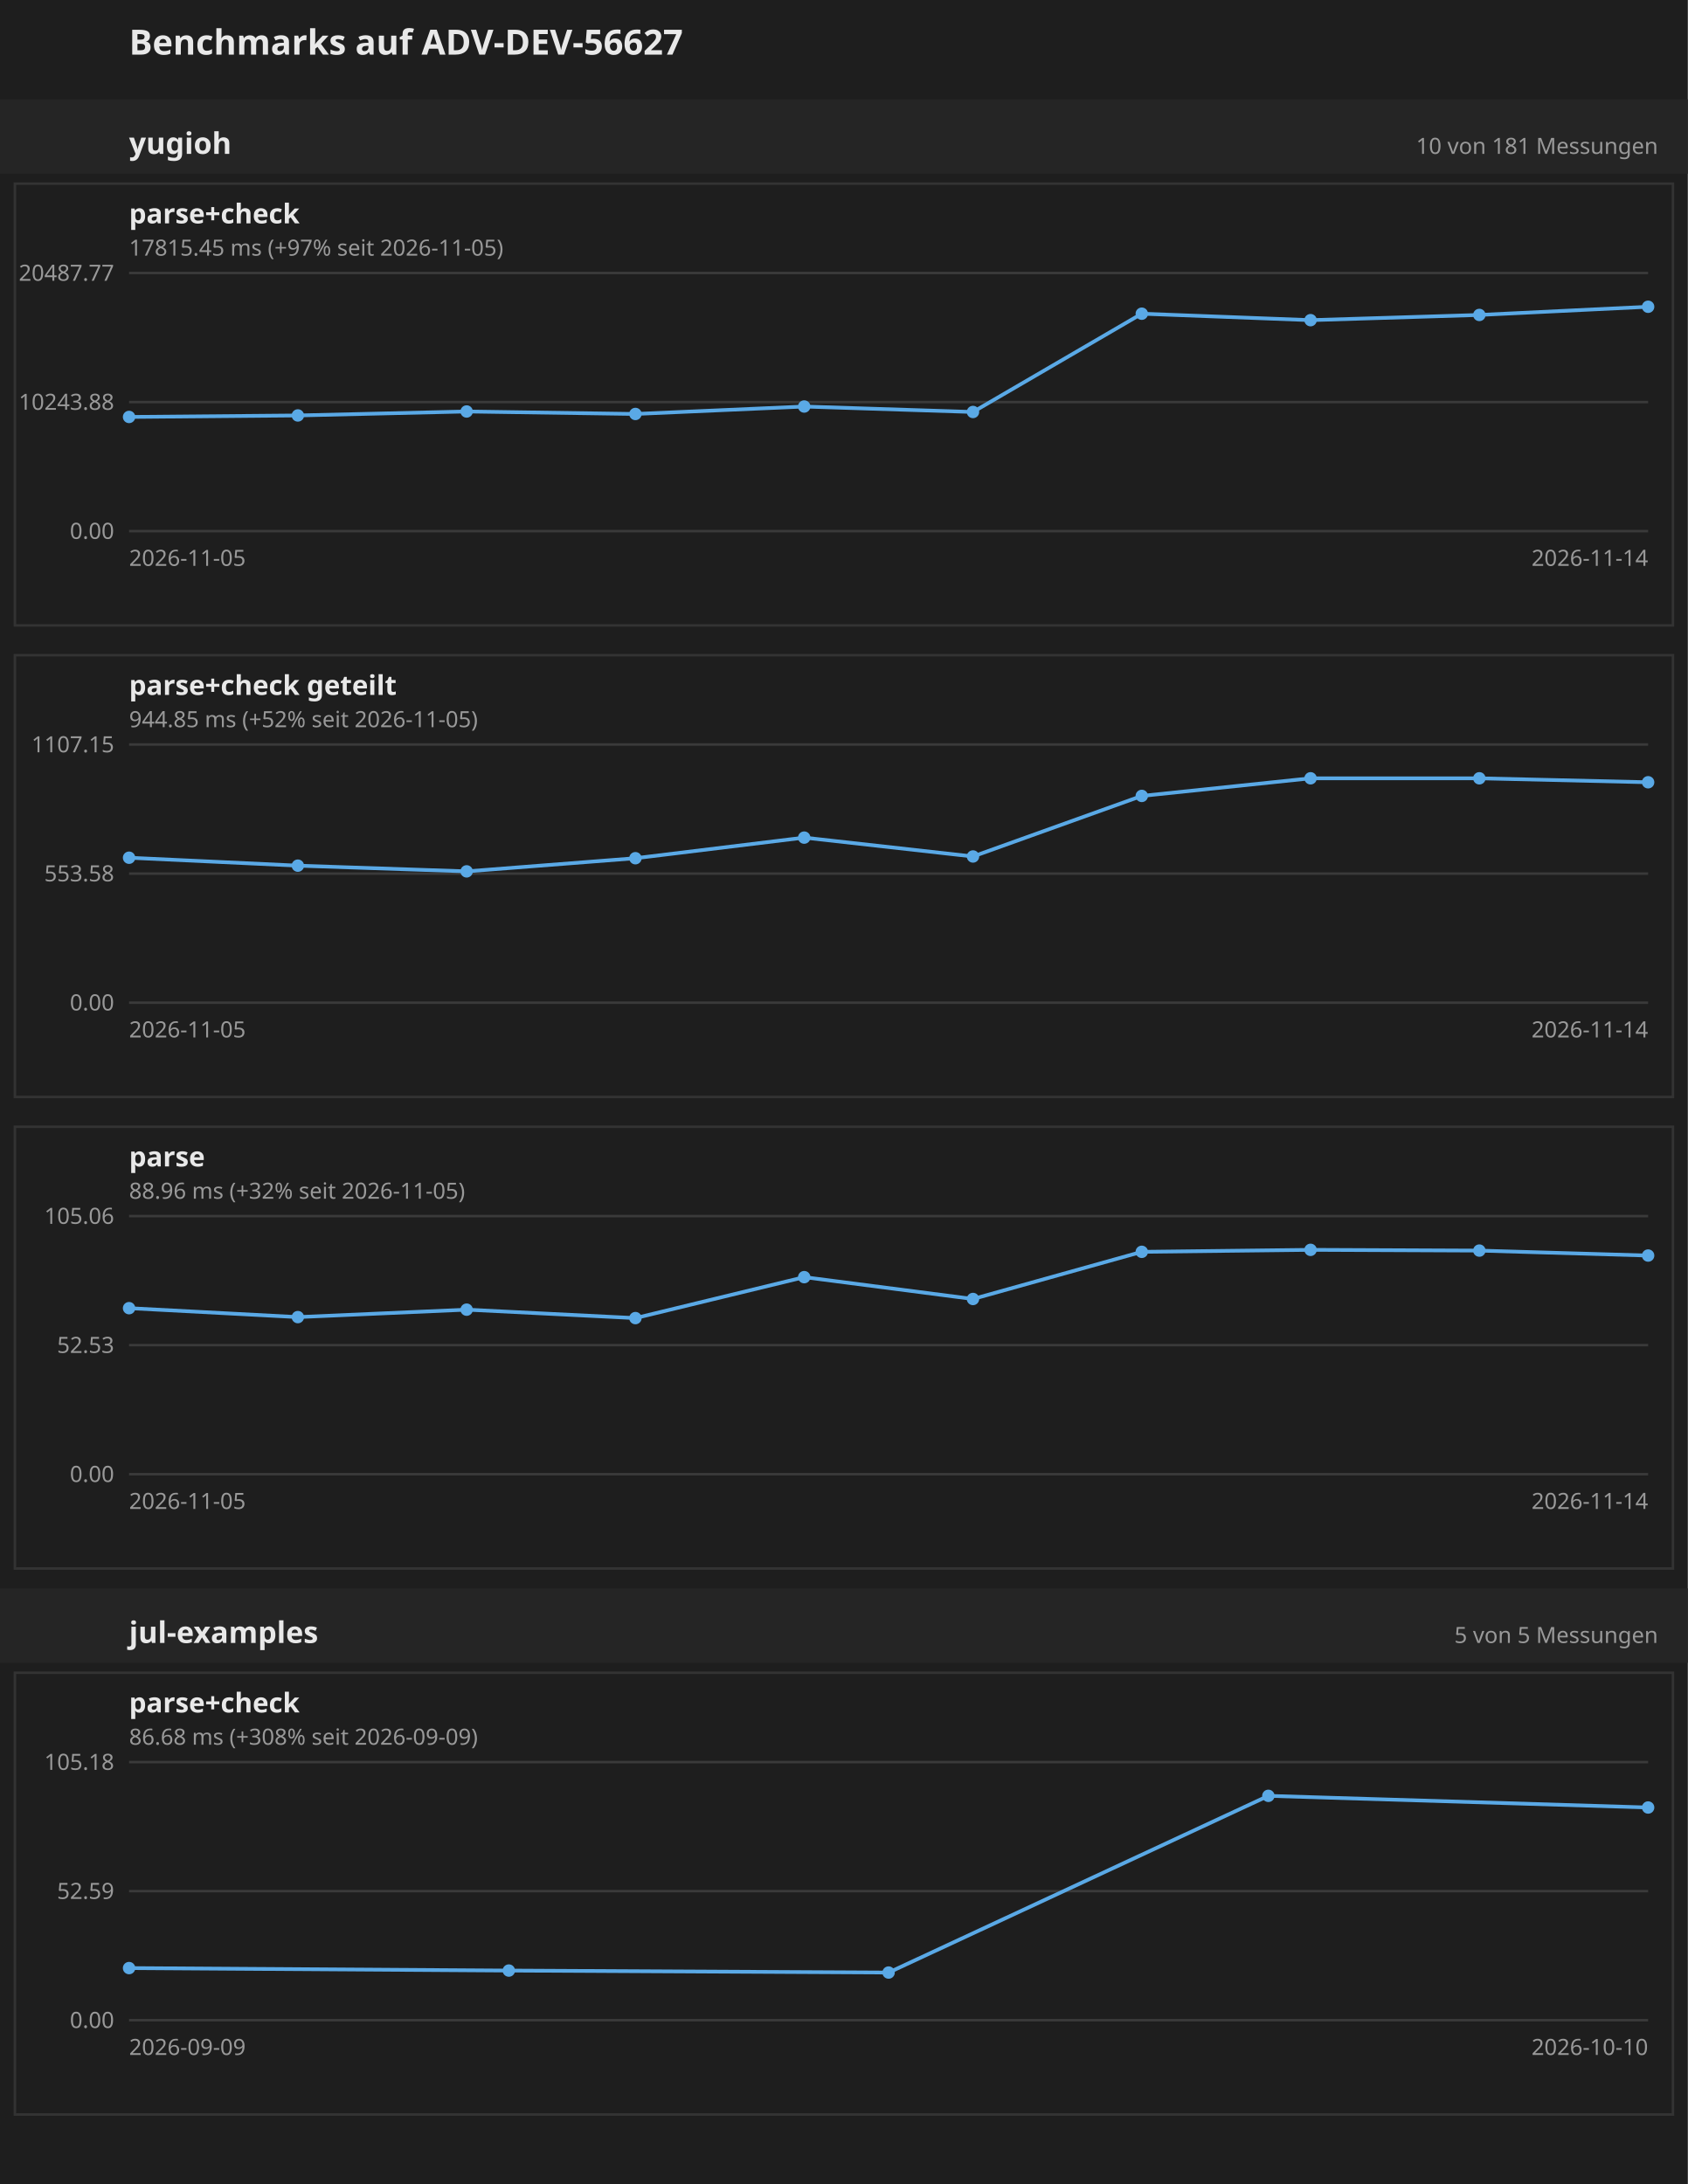
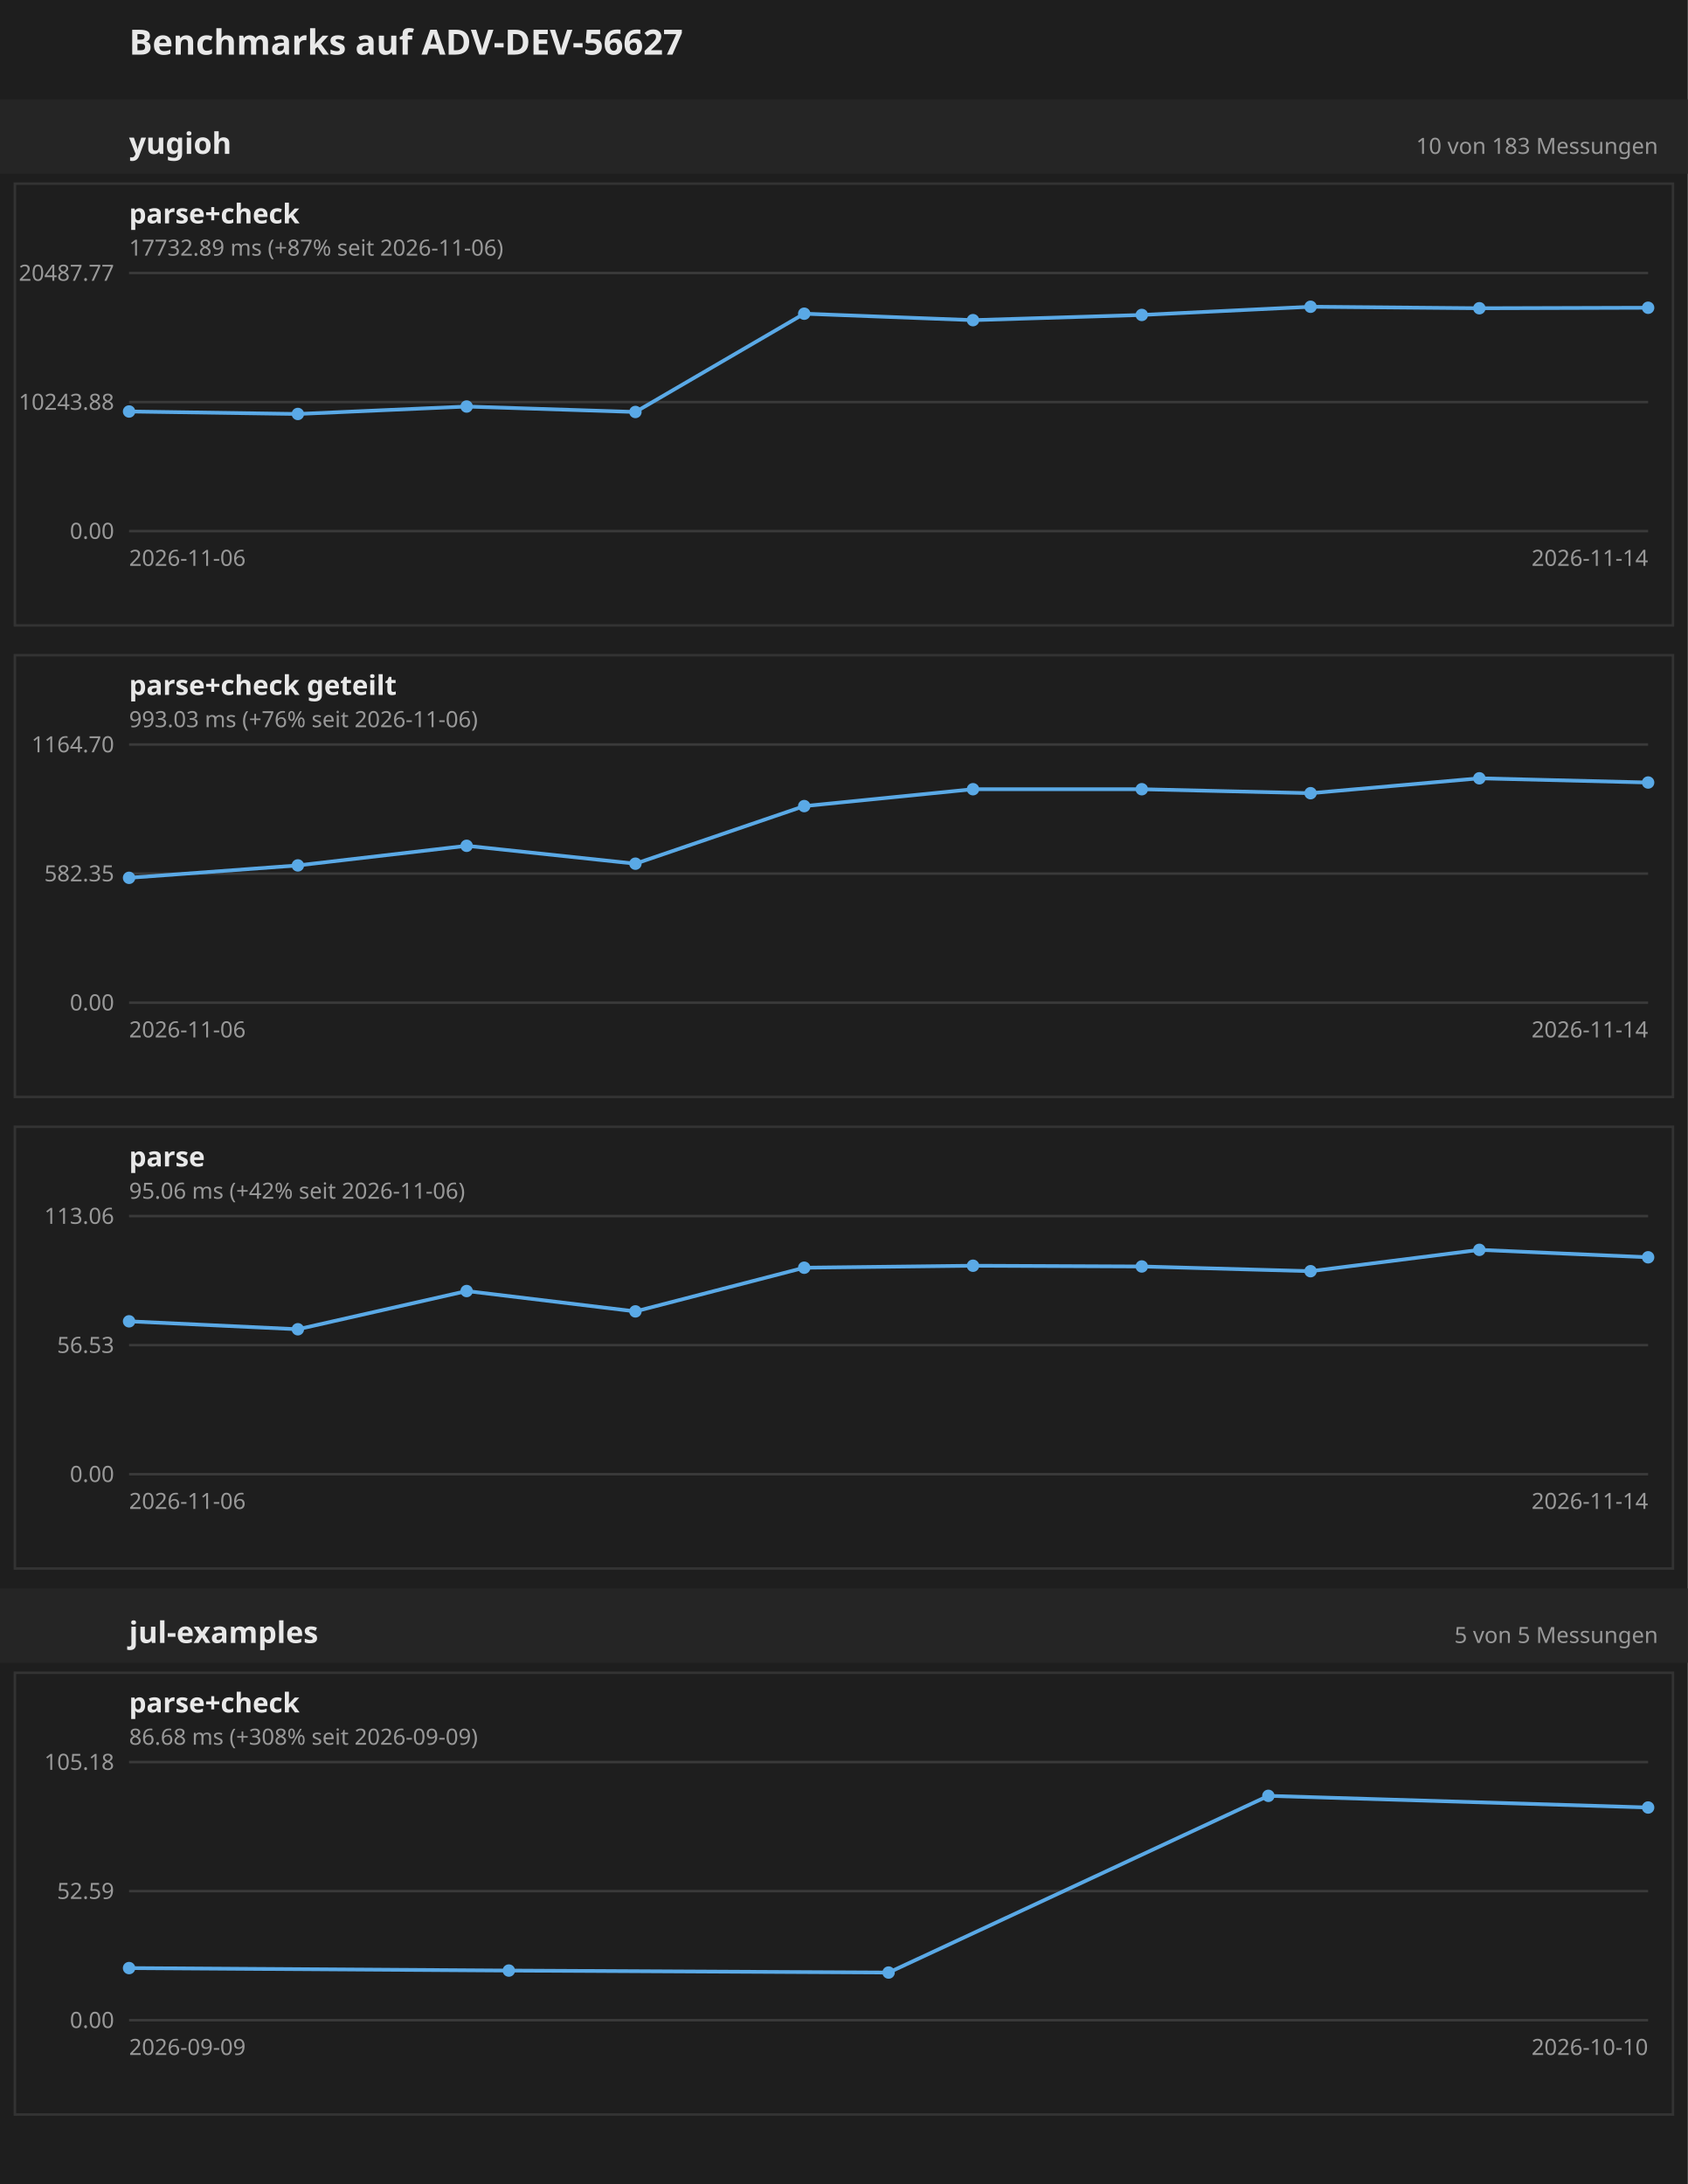
<svg xmlns="http://www.w3.org/2000/svg" width="680" height="880" font-family="sans-serif">
  <rect width="680" height="880" fill="#1e1e1e" />
  <text x="52" y="22" font-size="14" font-weight="bold" fill="#e8e8e8">Benchmarks auf ADV-DEV-56627</text>
  <g transform="translate(0 40)">
    <rect x="0" y="0" width="680" height="30" fill="#252525" />
    <text x="52" y="22" font-size="12" font-weight="bold" fill="#e8e8e8">yugioh</text>
-     <text x="668" y="22" text-anchor="end" font-size="9" fill="#999">10 von 181 Messungen</text>
+     <text x="668" y="22" text-anchor="end" font-size="9" fill="#999">10 von 183 Messungen</text>
    <g transform="translate(0 30)">
      <g transform="translate(0 0)">
        <rect x="6" y="4" width="668" height="178" fill="none" stroke="#333" />
        <text x="52" y="20" font-size="11" font-weight="bold" fill="#e8e8e8">parse+check</text>
-         <text x="52" y="33" font-size="9" fill="#999">17815.45 ms (+97% seit 2026-11-05)</text>
+         <text x="52" y="33" font-size="9" fill="#999">17732.89 ms (+87% seit 2026-11-06)</text>
        <line x1="52" y1="144.0" x2="664" y2="144.0" stroke="#3a3a3a" />
        <text x="46" y="144.0" text-anchor="end" dominant-baseline="middle" font-size="9" fill="#999">0.00</text>
        <line x1="52" y1="92.0" x2="664" y2="92.0" stroke="#3a3a3a" />
        <text x="46" y="92.0" text-anchor="end" dominant-baseline="middle" font-size="9" fill="#999">10243.88</text>
        <line x1="52" y1="40.0" x2="664" y2="40.0" stroke="#3a3a3a" />
        <text x="46" y="40.0" text-anchor="end" dominant-baseline="middle" font-size="9" fill="#999">20487.77</text>
-         <text x="52" y="158" font-size="9" fill="#999">2026-11-05</text>
+         <text x="52" y="158" font-size="9" fill="#999">2026-11-06</text>
        <text x="664" y="158" text-anchor="end" font-size="9" fill="#999">2026-11-14</text>
-         <polyline fill="none" stroke="#5aa9e6" stroke-width="1.5" points="52.0,98.0 120.0,97.4 188.0,95.8 256.0,96.8 324.0,93.8 392.0,96.0 460.0,56.4 528.0,59.0 596.0,56.9 664.0,53.6" />
-         <circle cx="52.0" cy="98.0" r="2.5" fill="#5aa9e6" />
-         <circle cx="120.0" cy="97.4" r="2.5" fill="#5aa9e6" />
-         <circle cx="188.0" cy="95.8" r="2.5" fill="#5aa9e6" />
-         <circle cx="256.0" cy="96.8" r="2.5" fill="#5aa9e6" />
-         <circle cx="324.0" cy="93.8" r="2.5" fill="#5aa9e6" />
-         <circle cx="392.0" cy="96.0" r="2.5" fill="#5aa9e6" />
-         <circle cx="460.0" cy="56.4" r="2.5" fill="#5aa9e6" />
-         <circle cx="528.0" cy="59.0" r="2.5" fill="#5aa9e6" />
-         <circle cx="596.0" cy="56.9" r="2.5" fill="#5aa9e6" />
-         <circle cx="664.0" cy="53.6" r="2.5" fill="#5aa9e6" />
+         <polyline fill="none" stroke="#5aa9e6" stroke-width="1.5" points="52.0,95.8 120.0,96.8 188.0,93.8 256.0,96.0 324.0,56.4 392.0,59.0 460.0,56.9 528.0,53.6 596.0,54.2 664.0,54.0" />
+         <circle cx="52.0" cy="95.8" r="2.5" fill="#5aa9e6" />
+         <circle cx="120.0" cy="96.8" r="2.5" fill="#5aa9e6" />
+         <circle cx="188.0" cy="93.8" r="2.5" fill="#5aa9e6" />
+         <circle cx="256.0" cy="96.0" r="2.5" fill="#5aa9e6" />
+         <circle cx="324.0" cy="56.4" r="2.5" fill="#5aa9e6" />
+         <circle cx="392.0" cy="59.0" r="2.5" fill="#5aa9e6" />
+         <circle cx="460.0" cy="56.9" r="2.5" fill="#5aa9e6" />
+         <circle cx="528.0" cy="53.6" r="2.5" fill="#5aa9e6" />
+         <circle cx="596.0" cy="54.2" r="2.5" fill="#5aa9e6" />
+         <circle cx="664.0" cy="54.0" r="2.5" fill="#5aa9e6" />
      </g>
      <g transform="translate(0 190)">
        <rect x="6" y="4" width="668" height="178" fill="none" stroke="#333" />
        <text x="52" y="20" font-size="11" font-weight="bold" fill="#e8e8e8">parse+check geteilt</text>
-         <text x="52" y="33" font-size="9" fill="#999">944.85 ms (+52% seit 2026-11-05)</text>
+         <text x="52" y="33" font-size="9" fill="#999">993.03 ms (+76% seit 2026-11-06)</text>
        <line x1="52" y1="144.0" x2="664" y2="144.0" stroke="#3a3a3a" />
        <text x="46" y="144.0" text-anchor="end" dominant-baseline="middle" font-size="9" fill="#999">0.00</text>
        <line x1="52" y1="92.0" x2="664" y2="92.0" stroke="#3a3a3a" />
-         <text x="46" y="92.0" text-anchor="end" dominant-baseline="middle" font-size="9" fill="#999">553.58</text>
+         <text x="46" y="92.0" text-anchor="end" dominant-baseline="middle" font-size="9" fill="#999">582.35</text>
        <line x1="52" y1="40.0" x2="664" y2="40.0" stroke="#3a3a3a" />
-         <text x="46" y="40.0" text-anchor="end" dominant-baseline="middle" font-size="9" fill="#999">1107.15</text>
-         <text x="52" y="158" font-size="9" fill="#999">2026-11-05</text>
+         <text x="46" y="40.0" text-anchor="end" dominant-baseline="middle" font-size="9" fill="#999">1164.70</text>
+         <text x="52" y="158" font-size="9" fill="#999">2026-11-06</text>
        <text x="664" y="158" text-anchor="end" font-size="9" fill="#999">2026-11-14</text>
-         <polyline fill="none" stroke="#5aa9e6" stroke-width="1.5" points="52.0,85.6 120.0,88.8 188.0,91.1 256.0,85.8 324.0,77.5 392.0,85.1 460.0,60.7 528.0,53.6 596.0,53.6 664.0,55.2" />
-         <circle cx="52.0" cy="85.6" r="2.5" fill="#5aa9e6" />
-         <circle cx="120.0" cy="88.8" r="2.5" fill="#5aa9e6" />
-         <circle cx="188.0" cy="91.1" r="2.5" fill="#5aa9e6" />
-         <circle cx="256.0" cy="85.8" r="2.5" fill="#5aa9e6" />
-         <circle cx="324.0" cy="77.5" r="2.5" fill="#5aa9e6" />
-         <circle cx="392.0" cy="85.1" r="2.5" fill="#5aa9e6" />
-         <circle cx="460.0" cy="60.7" r="2.5" fill="#5aa9e6" />
-         <circle cx="528.0" cy="53.6" r="2.5" fill="#5aa9e6" />
+         <polyline fill="none" stroke="#5aa9e6" stroke-width="1.5" points="52.0,93.7 120.0,88.7 188.0,80.8 256.0,88.0 324.0,64.8 392.0,58.0 460.0,58.0 528.0,59.6 596.0,53.6 664.0,55.3" />
+         <circle cx="52.0" cy="93.7" r="2.5" fill="#5aa9e6" />
+         <circle cx="120.0" cy="88.7" r="2.5" fill="#5aa9e6" />
+         <circle cx="188.0" cy="80.8" r="2.5" fill="#5aa9e6" />
+         <circle cx="256.0" cy="88.0" r="2.5" fill="#5aa9e6" />
+         <circle cx="324.0" cy="64.8" r="2.5" fill="#5aa9e6" />
+         <circle cx="392.0" cy="58.0" r="2.5" fill="#5aa9e6" />
+         <circle cx="460.0" cy="58.0" r="2.5" fill="#5aa9e6" />
+         <circle cx="528.0" cy="59.6" r="2.5" fill="#5aa9e6" />
        <circle cx="596.0" cy="53.6" r="2.5" fill="#5aa9e6" />
-         <circle cx="664.0" cy="55.2" r="2.5" fill="#5aa9e6" />
+         <circle cx="664.0" cy="55.3" r="2.5" fill="#5aa9e6" />
      </g>
      <g transform="translate(0 380)">
        <rect x="6" y="4" width="668" height="178" fill="none" stroke="#333" />
        <text x="52" y="20" font-size="11" font-weight="bold" fill="#e8e8e8">parse</text>
-         <text x="52" y="33" font-size="9" fill="#999">88.96 ms (+32% seit 2026-11-05)</text>
+         <text x="52" y="33" font-size="9" fill="#999">95.06 ms (+42% seit 2026-11-06)</text>
        <line x1="52" y1="144.0" x2="664" y2="144.0" stroke="#3a3a3a" />
        <text x="46" y="144.0" text-anchor="end" dominant-baseline="middle" font-size="9" fill="#999">0.00</text>
        <line x1="52" y1="92.0" x2="664" y2="92.0" stroke="#3a3a3a" />
-         <text x="46" y="92.0" text-anchor="end" dominant-baseline="middle" font-size="9" fill="#999">52.53</text>
+         <text x="46" y="92.0" text-anchor="end" dominant-baseline="middle" font-size="9" fill="#999">56.53</text>
        <line x1="52" y1="40.0" x2="664" y2="40.0" stroke="#3a3a3a" />
-         <text x="46" y="40.0" text-anchor="end" dominant-baseline="middle" font-size="9" fill="#999">105.06</text>
-         <text x="52" y="158" font-size="9" fill="#999">2026-11-05</text>
+         <text x="46" y="40.0" text-anchor="end" dominant-baseline="middle" font-size="9" fill="#999">113.06</text>
+         <text x="52" y="158" font-size="9" fill="#999">2026-11-06</text>
        <text x="664" y="158" text-anchor="end" font-size="9" fill="#999">2026-11-14</text>
-         <polyline fill="none" stroke="#5aa9e6" stroke-width="1.5" points="52.0,77.1 120.0,80.7 188.0,77.7 256.0,81.1 324.0,64.6 392.0,73.4 460.0,54.4 528.0,53.6 596.0,53.9 664.0,55.9" />
-         <circle cx="52.0" cy="77.1" r="2.5" fill="#5aa9e6" />
-         <circle cx="120.0" cy="80.7" r="2.5" fill="#5aa9e6" />
-         <circle cx="188.0" cy="77.7" r="2.5" fill="#5aa9e6" />
-         <circle cx="256.0" cy="81.1" r="2.5" fill="#5aa9e6" />
-         <circle cx="324.0" cy="64.6" r="2.5" fill="#5aa9e6" />
-         <circle cx="392.0" cy="73.4" r="2.5" fill="#5aa9e6" />
-         <circle cx="460.0" cy="54.4" r="2.5" fill="#5aa9e6" />
-         <circle cx="528.0" cy="53.6" r="2.5" fill="#5aa9e6" />
-         <circle cx="596.0" cy="53.9" r="2.5" fill="#5aa9e6" />
-         <circle cx="664.0" cy="55.9" r="2.5" fill="#5aa9e6" />
+         <polyline fill="none" stroke="#5aa9e6" stroke-width="1.5" points="52.0,82.4 120.0,85.6 188.0,70.2 256.0,78.4 324.0,60.8 392.0,60.0 460.0,60.3 528.0,62.2 596.0,53.6 664.0,56.6" />
+         <circle cx="52.0" cy="82.4" r="2.5" fill="#5aa9e6" />
+         <circle cx="120.0" cy="85.6" r="2.5" fill="#5aa9e6" />
+         <circle cx="188.0" cy="70.2" r="2.5" fill="#5aa9e6" />
+         <circle cx="256.0" cy="78.4" r="2.5" fill="#5aa9e6" />
+         <circle cx="324.0" cy="60.8" r="2.5" fill="#5aa9e6" />
+         <circle cx="392.0" cy="60.0" r="2.5" fill="#5aa9e6" />
+         <circle cx="460.0" cy="60.3" r="2.5" fill="#5aa9e6" />
+         <circle cx="528.0" cy="62.2" r="2.5" fill="#5aa9e6" />
+         <circle cx="596.0" cy="53.6" r="2.5" fill="#5aa9e6" />
+         <circle cx="664.0" cy="56.6" r="2.5" fill="#5aa9e6" />
      </g>
    </g>
  </g>
  <g transform="translate(0 640)">
    <rect x="0" y="0" width="680" height="30" fill="#252525" />
    <text x="52" y="22" font-size="12" font-weight="bold" fill="#e8e8e8">jul-examples</text>
    <text x="668" y="22" text-anchor="end" font-size="9" fill="#999">5 von 5 Messungen</text>
    <g transform="translate(0 30)">
      <g transform="translate(0 0)">
        <rect x="6" y="4" width="668" height="178" fill="none" stroke="#333" />
        <text x="52" y="20" font-size="11" font-weight="bold" fill="#e8e8e8">parse+check</text>
        <text x="52" y="33" font-size="9" fill="#999">86.68 ms (+308% seit 2026-09-09)</text>
        <line x1="52" y1="144.0" x2="664" y2="144.0" stroke="#3a3a3a" />
        <text x="46" y="144.0" text-anchor="end" dominant-baseline="middle" font-size="9" fill="#999">0.00</text>
        <line x1="52" y1="92.0" x2="664" y2="92.0" stroke="#3a3a3a" />
        <text x="46" y="92.0" text-anchor="end" dominant-baseline="middle" font-size="9" fill="#999">52.59</text>
        <line x1="52" y1="40.0" x2="664" y2="40.0" stroke="#3a3a3a" />
        <text x="46" y="40.0" text-anchor="end" dominant-baseline="middle" font-size="9" fill="#999">105.18</text>
        <text x="52" y="158" font-size="9" fill="#999">2026-09-09</text>
        <text x="664" y="158" text-anchor="end" font-size="9" fill="#999">2026-10-10</text>
        <polyline fill="none" stroke="#5aa9e6" stroke-width="1.5" points="52.0,123.0 205.0,124.0 358.0,124.8 511.0,53.6 664.0,58.3" />
        <circle cx="52.0" cy="123.0" r="2.5" fill="#5aa9e6" />
        <circle cx="205.0" cy="124.0" r="2.5" fill="#5aa9e6" />
        <circle cx="358.0" cy="124.8" r="2.5" fill="#5aa9e6" />
        <circle cx="511.0" cy="53.6" r="2.5" fill="#5aa9e6" />
        <circle cx="664.0" cy="58.3" r="2.5" fill="#5aa9e6" />
      </g>
    </g>
  </g>
</svg>
